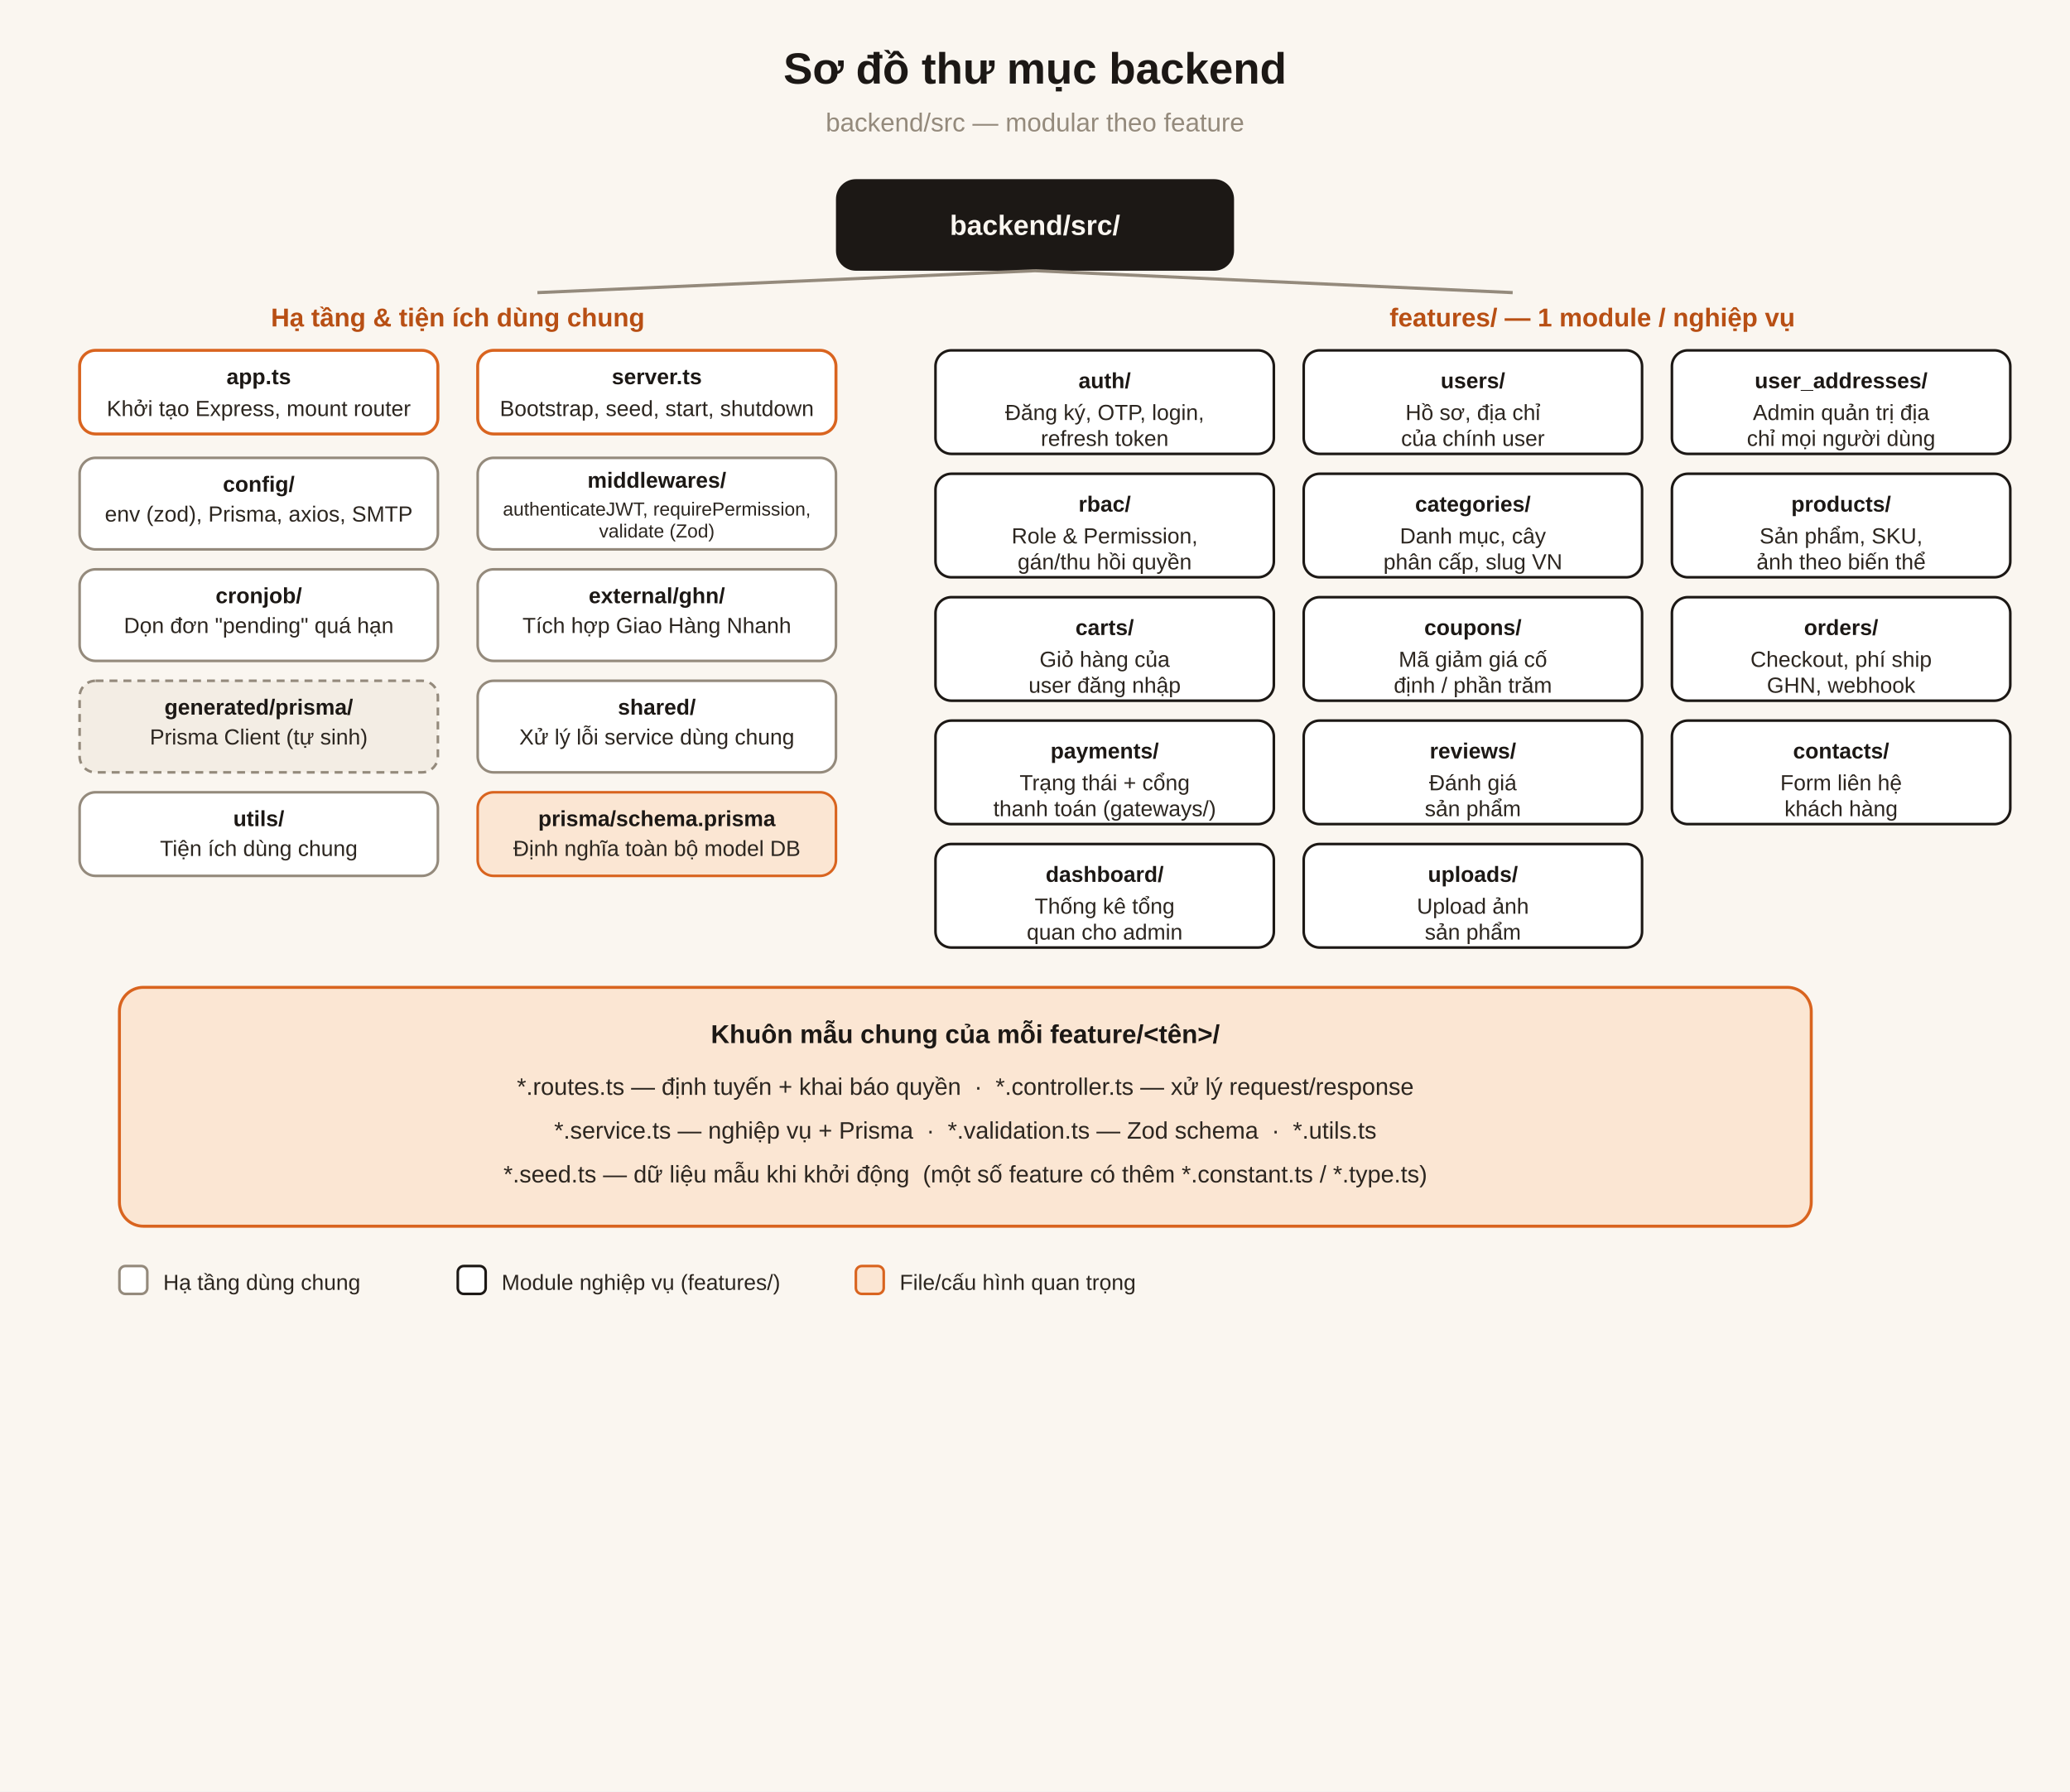
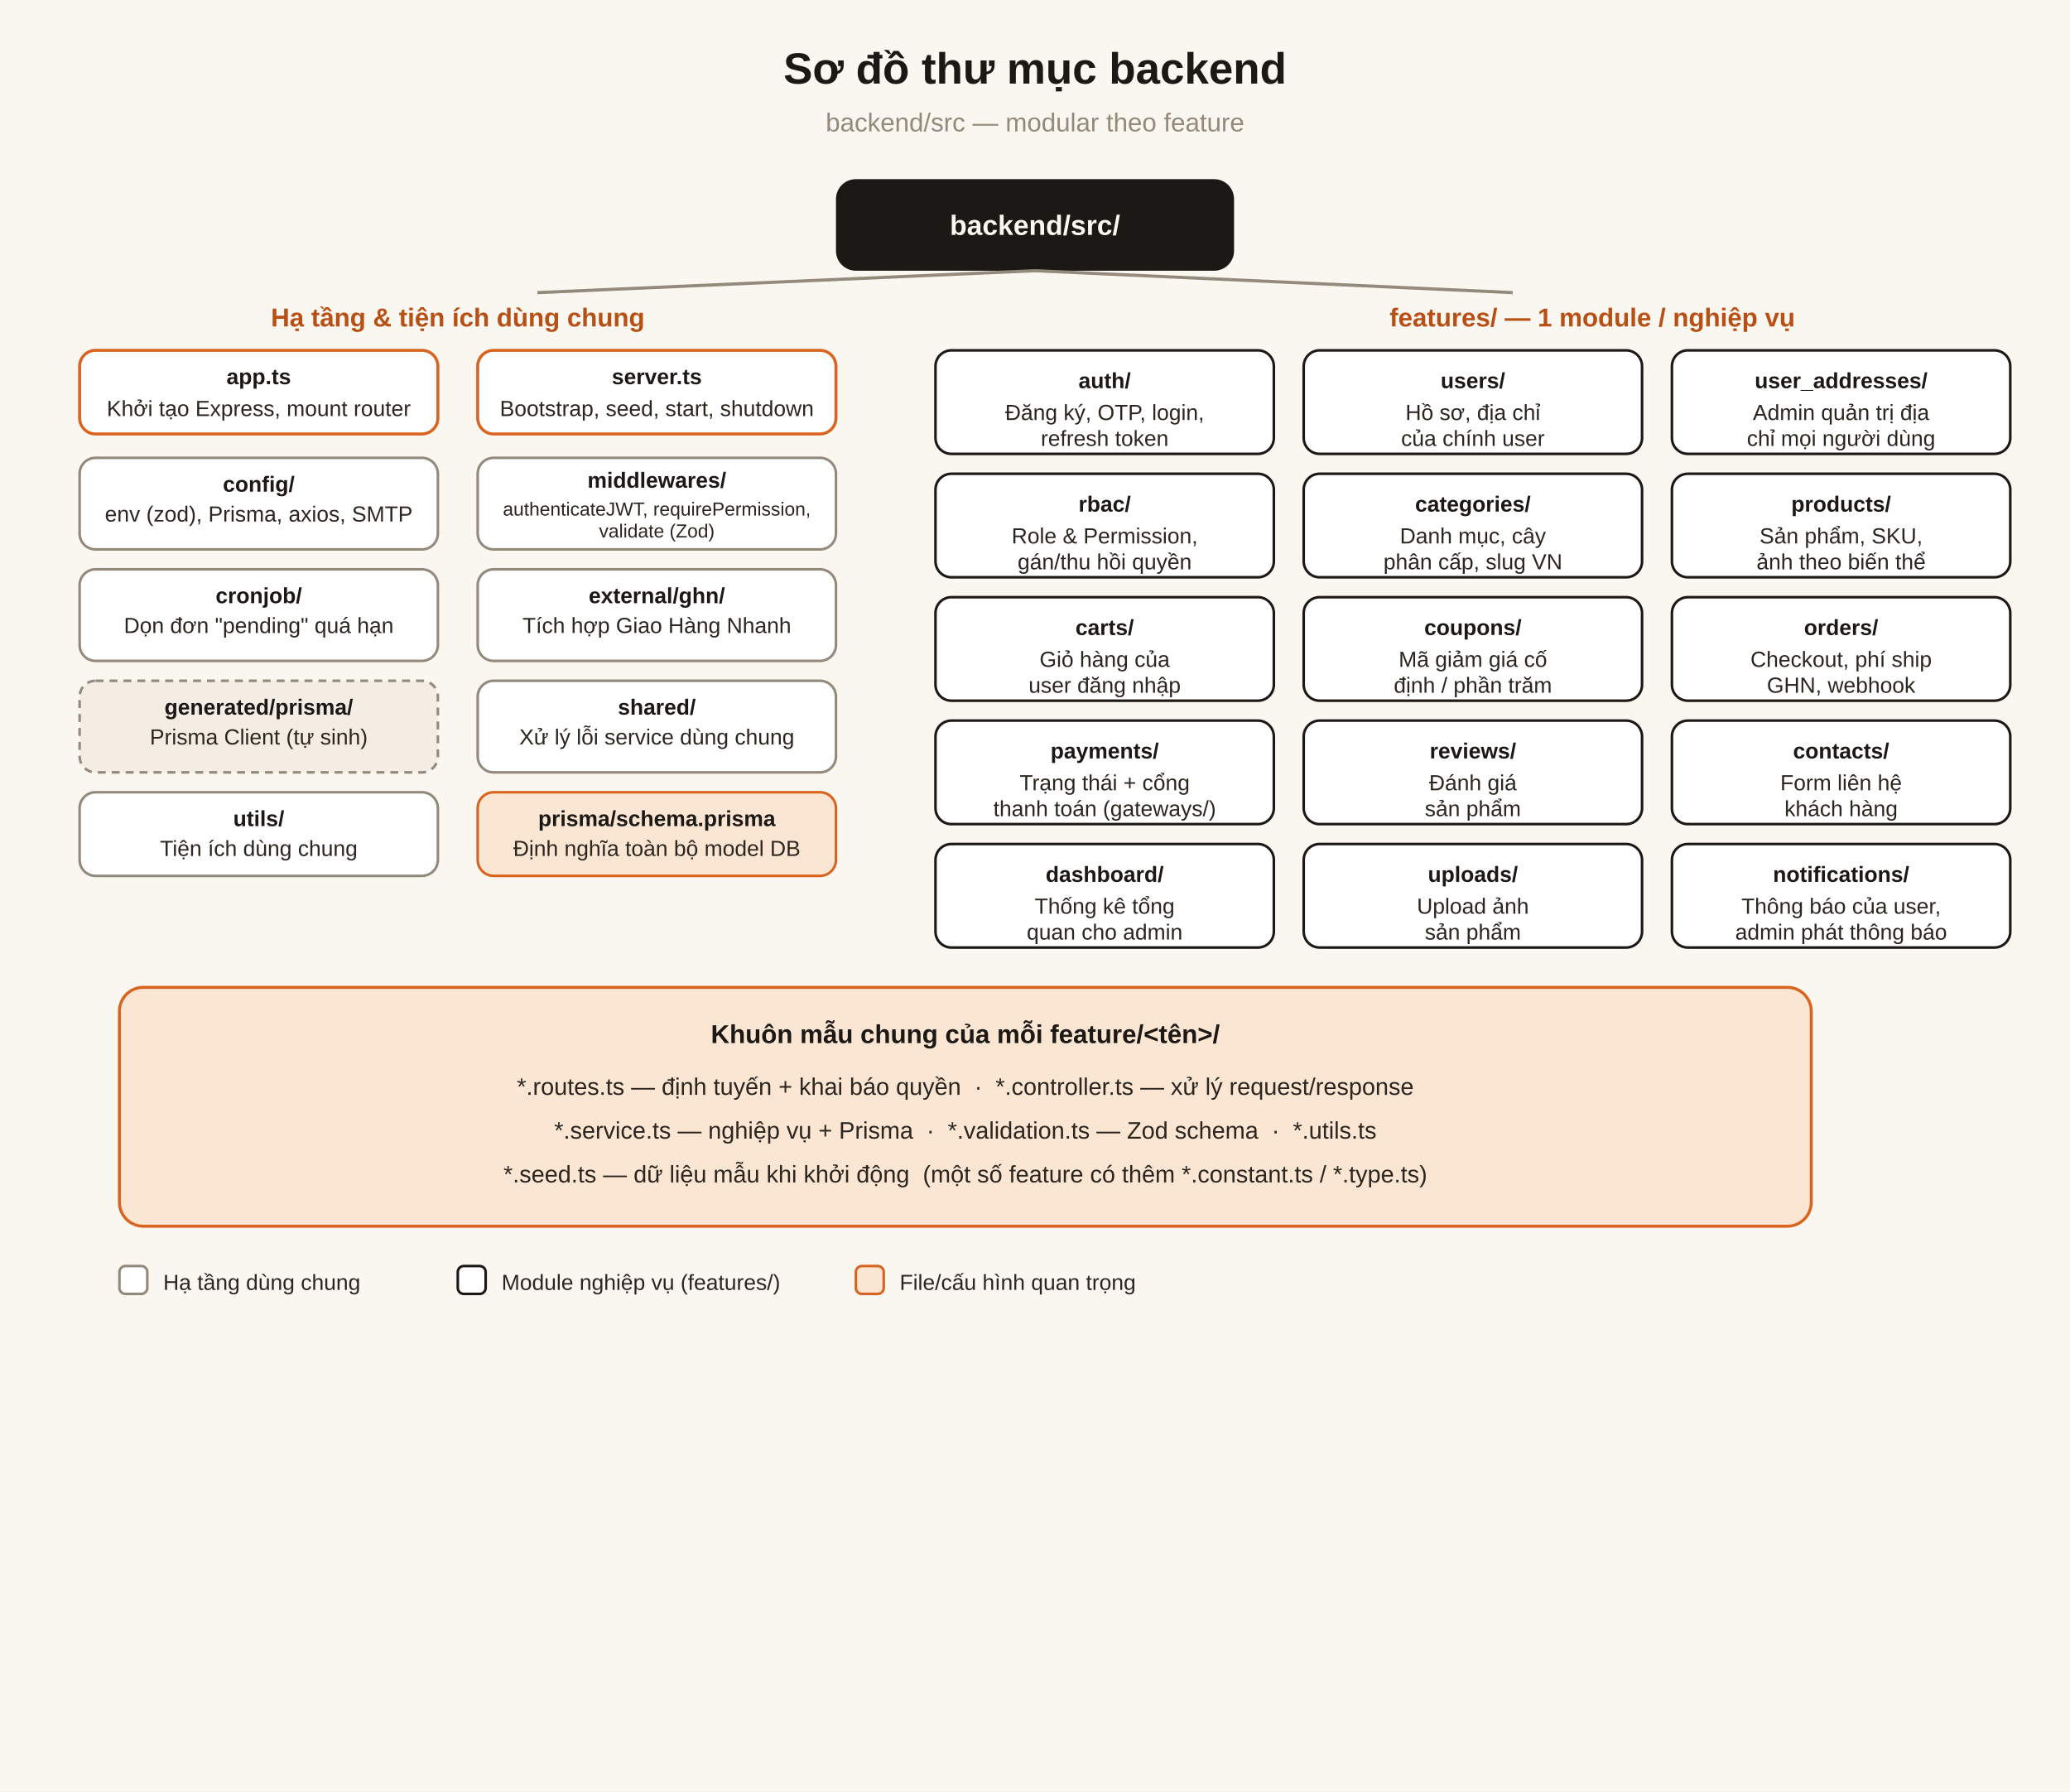
<svg xmlns="http://www.w3.org/2000/svg" viewBox="0 0 1040 900" font-family="Segoe UI, Arial, sans-serif">
  <defs>
    <marker id="arrowB" viewBox="0 0 10 10" refX="9" refY="5" markerWidth="6" markerHeight="6" orient="auto-start-reverse">
      <path d="M0,0 L10,5 L0,10 z" fill="#948a7c" />
    </marker>
  </defs>
  <rect x="0" y="0" width="1040" height="900" fill="#faf6f0" />
  <text x="520" y="42" text-anchor="middle" font-size="22" font-weight="700" fill="#1c1815">Sơ đồ thư mục backend</text>
  <text x="520" y="66" text-anchor="middle" font-size="13" fill="#948a7c">backend/src — modular theo feature</text>
  <rect x="420" y="90" width="200" height="46" rx="10" fill="#1c1815" />
  <text x="520" y="118" text-anchor="middle" font-size="14" font-weight="700" fill="#faf6f0">backend/src/</text>
  <line x1="520" y1="136" x2="270" y2="147" stroke="#948a7c" stroke-width="1.6" />
  <line x1="520" y1="136" x2="760" y2="147" stroke="#948a7c" stroke-width="1.6" />
  <text x="230" y="164" text-anchor="middle" font-size="13" font-weight="700" fill="#b84f14">Hạ tầng &amp; tiện ích dùng chung</text>
  <g font-size="11">
    <rect x="40" y="176" width="180" height="42" rx="8" fill="#ffffff" stroke="#d9641f" stroke-width="1.5" />
    <text x="130" y="193" text-anchor="middle" font-weight="700" fill="#1c1815">app.ts</text>
    <text x="130" y="209" text-anchor="middle" fill="#2c2620">Khởi tạo Express, mount router</text>
    <rect x="240" y="176" width="180" height="42" rx="8" fill="#ffffff" stroke="#d9641f" stroke-width="1.5" />
    <text x="330" y="193" text-anchor="middle" font-weight="700" fill="#1c1815">server.ts</text>
    <text x="330" y="209" text-anchor="middle" fill="#2c2620">Bootstrap, seed, start, shutdown</text>
    <rect x="40" y="230" width="180" height="46" rx="8" fill="#ffffff" stroke="#948a7c" stroke-width="1.3" />
    <text x="130" y="247" text-anchor="middle" font-weight="700" fill="#1c1815">config/</text>
    <text x="130" y="262" text-anchor="middle" fill="#2c2620">env (zod), Prisma, axios, SMTP</text>
    <rect x="240" y="230" width="180" height="46" rx="8" fill="#ffffff" stroke="#948a7c" stroke-width="1.3" />
    <text x="330" y="245" text-anchor="middle" font-weight="700" fill="#1c1815">middlewares/</text>
    <text x="330" y="259" text-anchor="middle" font-size="9.5" fill="#2c2620">authenticateJWT, requirePermission,</text>
    <text x="330" y="270" text-anchor="middle" font-size="9.5" fill="#2c2620">validate (Zod)</text>
    <rect x="40" y="286" width="180" height="46" rx="8" fill="#ffffff" stroke="#948a7c" stroke-width="1.3" />
    <text x="130" y="303" text-anchor="middle" font-weight="700" fill="#1c1815">cronjob/</text>
    <text x="130" y="318" text-anchor="middle" fill="#2c2620">Dọn đơn "pending" quá hạn</text>
    <rect x="240" y="286" width="180" height="46" rx="8" fill="#ffffff" stroke="#948a7c" stroke-width="1.3" />
    <text x="330" y="303" text-anchor="middle" font-weight="700" fill="#1c1815">external/ghn/</text>
    <text x="330" y="318" text-anchor="middle" fill="#2c2620">Tích hợp Giao Hàng Nhanh</text>
    <rect x="40" y="342" width="180" height="46" rx="8" fill="#f3ede4" stroke="#948a7c" stroke-width="1.3" stroke-dasharray="4,3" />
    <text x="130" y="359" text-anchor="middle" font-weight="700" fill="#1c1815">generated/prisma/</text>
    <text x="130" y="374" text-anchor="middle" fill="#2c2620">Prisma Client (tự sinh)</text>
    <rect x="240" y="342" width="180" height="46" rx="8" fill="#ffffff" stroke="#948a7c" stroke-width="1.3" />
    <text x="330" y="359" text-anchor="middle" font-weight="700" fill="#1c1815">shared/</text>
    <text x="330" y="374" text-anchor="middle" fill="#2c2620">Xử lý lỗi service dùng chung</text>
    <rect x="40" y="398" width="180" height="42" rx="8" fill="#ffffff" stroke="#948a7c" stroke-width="1.3" />
    <text x="130" y="415" text-anchor="middle" font-weight="700" fill="#1c1815">utils/</text>
    <text x="130" y="430" text-anchor="middle" fill="#2c2620">Tiện ích dùng chung</text>
    <rect x="240" y="398" width="180" height="42" rx="8" fill="#fbe6d3" stroke="#d9641f" stroke-width="1.3" />
    <text x="330" y="415" text-anchor="middle" font-weight="700" fill="#1c1815">prisma/schema.prisma</text>
    <text x="330" y="430" text-anchor="middle" fill="#2c2620">Định nghĩa toàn bộ model DB</text>
  </g>
  <text x="800" y="164" text-anchor="middle" font-size="13" font-weight="700" fill="#b84f14">features/ — 1 module / nghiệp vụ</text>
  <g font-size="11">
    <rect x="470" y="176" width="170" height="52" rx="8" fill="#ffffff" stroke="#1c1815" stroke-width="1.3" />
    <text x="555" y="195" text-anchor="middle" font-weight="700" fill="#1c1815">auth/</text>
    <text x="555" y="211" text-anchor="middle" fill="#2c2620">Đăng ký, OTP, login,</text>
    <text x="555" y="224" text-anchor="middle" fill="#2c2620">refresh token</text>
    <rect x="655" y="176" width="170" height="52" rx="8" fill="#ffffff" stroke="#1c1815" stroke-width="1.3" />
    <text x="740" y="195" text-anchor="middle" font-weight="700" fill="#1c1815">users/</text>
    <text x="740" y="211" text-anchor="middle" fill="#2c2620">Hồ sơ, địa chỉ</text>
    <text x="740" y="224" text-anchor="middle" fill="#2c2620">của chính user</text>
    <rect x="840" y="176" width="170" height="52" rx="8" fill="#ffffff" stroke="#1c1815" stroke-width="1.3" />
    <text x="925" y="195" text-anchor="middle" font-weight="700" fill="#1c1815">user_addresses/</text>
    <text x="925" y="211" text-anchor="middle" fill="#2c2620">Admin quản trị địa</text>
    <text x="925" y="224" text-anchor="middle" fill="#2c2620">chỉ mọi người dùng</text>
    <rect x="470" y="238" width="170" height="52" rx="8" fill="#ffffff" stroke="#1c1815" stroke-width="1.3" />
    <text x="555" y="257" text-anchor="middle" font-weight="700" fill="#1c1815">rbac/</text>
    <text x="555" y="273" text-anchor="middle" fill="#2c2620">Role &amp; Permission,</text>
    <text x="555" y="286" text-anchor="middle" fill="#2c2620">gán/thu hồi quyền</text>
    <rect x="655" y="238" width="170" height="52" rx="8" fill="#ffffff" stroke="#1c1815" stroke-width="1.3" />
    <text x="740" y="257" text-anchor="middle" font-weight="700" fill="#1c1815">categories/</text>
    <text x="740" y="273" text-anchor="middle" fill="#2c2620">Danh mục, cây</text>
    <text x="740" y="286" text-anchor="middle" fill="#2c2620">phân cấp, slug VN</text>
    <rect x="840" y="238" width="170" height="52" rx="8" fill="#ffffff" stroke="#1c1815" stroke-width="1.3" />
    <text x="925" y="257" text-anchor="middle" font-weight="700" fill="#1c1815">products/</text>
    <text x="925" y="273" text-anchor="middle" fill="#2c2620">Sản phẩm, SKU,</text>
    <text x="925" y="286" text-anchor="middle" fill="#2c2620">ảnh theo biến thể</text>
    <rect x="470" y="300" width="170" height="52" rx="8" fill="#ffffff" stroke="#1c1815" stroke-width="1.3" />
    <text x="555" y="319" text-anchor="middle" font-weight="700" fill="#1c1815">carts/</text>
    <text x="555" y="335" text-anchor="middle" fill="#2c2620">Giỏ hàng của</text>
    <text x="555" y="348" text-anchor="middle" fill="#2c2620">user đăng nhập</text>
    <rect x="655" y="300" width="170" height="52" rx="8" fill="#ffffff" stroke="#1c1815" stroke-width="1.3" />
    <text x="740" y="319" text-anchor="middle" font-weight="700" fill="#1c1815">coupons/</text>
    <text x="740" y="335" text-anchor="middle" fill="#2c2620">Mã giảm giá cố</text>
    <text x="740" y="348" text-anchor="middle" fill="#2c2620">định / phần trăm</text>
    <rect x="840" y="300" width="170" height="52" rx="8" fill="#ffffff" stroke="#1c1815" stroke-width="1.3" />
    <text x="925" y="319" text-anchor="middle" font-weight="700" fill="#1c1815">orders/</text>
    <text x="925" y="335" text-anchor="middle" fill="#2c2620">Checkout, phí ship</text>
    <text x="925" y="348" text-anchor="middle" fill="#2c2620">GHN, webhook</text>
    <rect x="470" y="362" width="170" height="52" rx="8" fill="#ffffff" stroke="#1c1815" stroke-width="1.3" />
    <text x="555" y="381" text-anchor="middle" font-weight="700" fill="#1c1815">payments/</text>
    <text x="555" y="397" text-anchor="middle" fill="#2c2620">Trạng thái + cổng</text>
    <text x="555" y="410" text-anchor="middle" fill="#2c2620">thanh toán (gateways/)</text>
    <rect x="655" y="362" width="170" height="52" rx="8" fill="#ffffff" stroke="#1c1815" stroke-width="1.3" />
    <text x="740" y="381" text-anchor="middle" font-weight="700" fill="#1c1815">reviews/</text>
    <text x="740" y="397" text-anchor="middle" fill="#2c2620">Đánh giá</text>
    <text x="740" y="410" text-anchor="middle" fill="#2c2620">sản phẩm</text>
    <rect x="840" y="362" width="170" height="52" rx="8" fill="#ffffff" stroke="#1c1815" stroke-width="1.3" />
    <text x="925" y="381" text-anchor="middle" font-weight="700" fill="#1c1815">contacts/</text>
    <text x="925" y="397" text-anchor="middle" fill="#2c2620">Form liên hệ</text>
    <text x="925" y="410" text-anchor="middle" fill="#2c2620">khách hàng</text>
    <rect x="470" y="424" width="170" height="52" rx="8" fill="#ffffff" stroke="#1c1815" stroke-width="1.3" />
    <text x="555" y="443" text-anchor="middle" font-weight="700" fill="#1c1815">dashboard/</text>
    <text x="555" y="459" text-anchor="middle" fill="#2c2620">Thống kê tổng</text>
    <text x="555" y="472" text-anchor="middle" fill="#2c2620">quan cho admin</text>
    <rect x="655" y="424" width="170" height="52" rx="8" fill="#ffffff" stroke="#1c1815" stroke-width="1.3" />
    <text x="740" y="443" text-anchor="middle" font-weight="700" fill="#1c1815">uploads/</text>
    <text x="740" y="459" text-anchor="middle" fill="#2c2620">Upload ảnh</text>
    <text x="740" y="472" text-anchor="middle" fill="#2c2620">sản phẩm</text>
+     <rect x="840" y="424" width="170" height="52" rx="8" fill="#ffffff" stroke="#1c1815" stroke-width="1.3" />
+     <text x="925" y="443" text-anchor="middle" font-weight="700" fill="#1c1815">notifications/</text>
+     <text x="925" y="459" text-anchor="middle" fill="#2c2620">Thông báo của user,</text>
+     <text x="925" y="472" text-anchor="middle" fill="#2c2620">admin phát thông báo</text>
  </g>
  <rect x="60" y="496" width="850" height="120" rx="12" fill="#fbe6d3" stroke="#d9641f" stroke-width="1.5" />
  <text x="485" y="524" text-anchor="middle" font-size="13" font-weight="700" fill="#1c1815">Khuôn mẫu chung của mỗi feature/&lt;tên&gt;/</text>
  <text x="485" y="550" text-anchor="middle" font-size="12" fill="#2c2620">*.routes.ts — định tuyến + khai báo quyền  ·  *.controller.ts — xử lý request/response</text>
  <text x="485" y="572" text-anchor="middle" font-size="12" fill="#2c2620">*.service.ts — nghiệp vụ + Prisma  ·  *.validation.ts — Zod schema  ·  *.utils.ts</text>
  <text x="485" y="594" text-anchor="middle" font-size="12" fill="#2c2620">*.seed.ts — dữ liệu mẫu khi khởi động  (một số feature có thêm *.constant.ts / *.type.ts)</text>
  <rect x="60" y="636" width="14" height="14" rx="3" fill="#ffffff" stroke="#948a7c" stroke-width="1.3" />
  <text x="82" y="648" font-size="11" fill="#2c2620">Hạ tầng dùng chung</text>
  <rect x="230" y="636" width="14" height="14" rx="3" fill="#ffffff" stroke="#1c1815" stroke-width="1.3" />
  <text x="252" y="648" font-size="11" fill="#2c2620">Module nghiệp vụ (features/)</text>
  <rect x="430" y="636" width="14" height="14" rx="3" fill="#fbe6d3" stroke="#d9641f" stroke-width="1.3" />
  <text x="452" y="648" font-size="11" fill="#2c2620">File/cấu hình quan trọng</text>
</svg>
